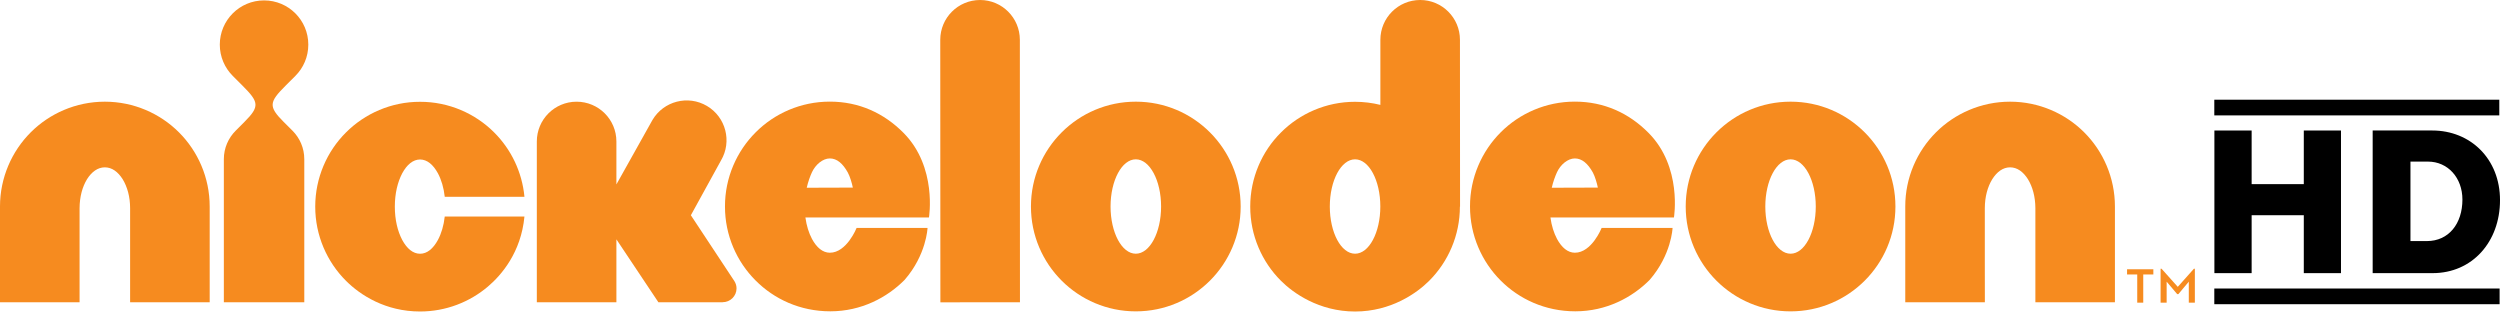
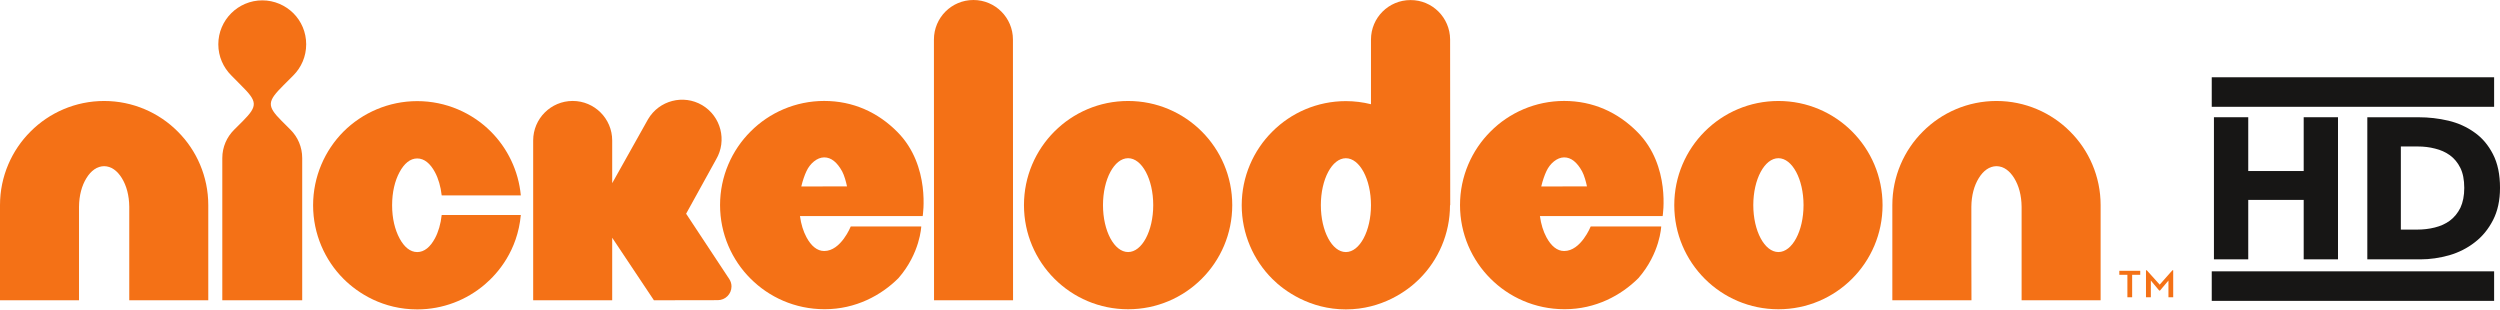
- <svg xmlns="http://www.w3.org/2000/svg" version="1.1" width="1000" height="124.604" id="svg12551">
-   <defs id="defs12553">
-     <clipPath id="clipPath3563">
-       <path d="m 28.764,505.401 100.22,0 0,12.488 -100.22,0 0,-12.488 z" id="path3565" />
-     </clipPath>
-   </defs>
-   <g transform="translate(-240.2196,-718.4203)" id="layer1">
-     <g transform="matrix(9.978048,0,0,-9.978048,-46.78894,5885.942)" id="g12628">
-       <g transform="translate(117.5346,512.6573)" id="g3555">
-         <path d="m 0,0 1.493,0 0,-2.15 2.091,0 0,2.15 1.491,0 0,-5.718 -1.491,0 0,2.322 -2.091,0 0,-2.322 L 0,-5.718 0,0 z" id="path3557" style="fill:#000000;fill-opacity:1;fill-rule:nonzero;stroke:none" />
-       </g>
-       <g id="g3559">
-         <g clip-path="url(#clipPath3563)" id="g3561">
-           <g transform="translate(125.3945,508.2247)" id="g3567">
-             <path d="m 0,0 0.657,0 c 0.88,0 1.426,0.701 1.426,1.664 0,0.872 -0.583,1.522 -1.38,1.522 L 0,3.186 0,0 z m -1.515,4.433 2.389,0 c 1.537,0 2.716,-1.142 2.716,-2.791 0,-1.673 -1.112,-2.927 -2.7,-2.927 l -2.405,0 0,5.718 z" id="path3569" style="fill:#000000;fill-opacity:1;fill-rule:nonzero;stroke:none" />
-           </g>
-           <path d="m 128.956,513.263 -11.425,0 0,0.629 11.425,0 0,-0.629 z" id="path3571" style="fill:#000000;fill-opacity:1;fill-rule:nonzero;stroke:none" />
-           <path d="m 128.968,505.694 -11.437,0 0,0.629 11.437,0 0,-0.629 z" id="path3573" style="fill:#000000;fill-opacity:1;fill-rule:nonzero;stroke:none" />
-           <g transform="translate(115.3775,507.1148)" id="g3575">
-             <path d="M 0,0 0.04,0 0.689,-0.725 1.335,0 l 0.039,0 0,-1.36 -0.243,0 0,0.843 -0.418,-0.5 -0.047,0 -0.423,0.5 0,-0.843 L 0,-1.36 0,0 z m -0.936,-0.228 -0.408,0 0,0.208 1.054,0 0,-0.208 -0.405,0 0,-1.132 -0.241,0 0,1.132 z" id="path3577" style="fill:#f68b1f;fill-opacity:1;fill-rule:nonzero;stroke:none" />
-           </g>
-           <g transform="translate(32.9669,513.8127)" id="g3579">
-             <path d="M 0,0 C -1.156,0 -2.216,-0.473 -2.972,-1.23 -3.73,-1.987 -4.203,-3.048 -4.203,-4.203 l 0,-3.839 3.19,0 0,1.68 0,2.094 c 0.003,0.46 0.112,0.853 0.297,1.158 0.189,0.299 0.433,0.478 0.716,0.478 0.285,0 0.527,-0.179 0.716,-0.478 0.185,-0.305 0.296,-0.698 0.297,-1.158 l 0,-3.774 3.19,0 0,3.839 C 4.204,-3.048 3.73,-1.987 2.972,-1.23 2.216,-0.473 1.157,0 0,0" id="path3581" style="fill:#f68b1f;fill-opacity:1;fill-rule:nonzero;stroke:none" />
-           </g>
-           <g transform="translate(109.3443,513.8127)" id="g3583">
-             <path d="m 0,0 c -1.156,0 -2.216,-0.473 -2.972,-1.23 -0.758,-0.757 -1.232,-1.818 -1.23,-2.973 l 0,-3.839 3.191,0 -0.002,1.68 0,2.094 c 0.002,0.46 0.111,0.853 0.297,1.158 0.188,0.299 0.432,0.478 0.716,0.478 0.285,0 0.529,-0.179 0.717,-0.478 0.185,-0.305 0.295,-0.698 0.297,-1.158 l 0,-3.774 3.189,0 0,3.839 c 0,1.155 -0.472,2.216 -1.231,2.973 C 2.216,-0.473 1.156,0 0,0" id="path3585" style="fill:#f68b1f;fill-opacity:1;fill-rule:nonzero;stroke:none" />
-           </g>
-           <g transform="translate(40.6044,514.8456)" id="g3587">
-             <path d="m 0,0 c 0.321,0.321 0.519,0.763 0.519,1.254 0,0.49 -0.198,0.934 -0.519,1.254 -0.322,0.322 -0.765,0.519 -1.255,0.519 -0.489,0 -0.933,-0.197 -1.254,-0.519 -0.32,-0.32 -0.52,-0.764 -0.52,-1.254 0,-0.491 0.2,-0.933 0.52,-1.254 l 0.392,-0.392 c 0.653,-0.654 0.7,-0.827 0.078,-1.449 l -0.355,-0.356 c -0.292,-0.293 -0.473,-0.695 -0.473,-1.14 l 0,-5.738 3.225,0 0,5.738 c 0,0.445 -0.18,0.847 -0.472,1.14 l -0.357,0.356 c -0.621,0.621 -0.575,0.795 0.079,1.45 L 0,0 z" id="path3589" style="fill:#f68b1f;fill-opacity:1;fill-rule:nonzero;stroke:none" />
-           </g>
-           <g transform="translate(46.3191,508.2699)" id="g3591">
-             <path d="m 0,0 c -0.189,-0.347 -0.431,-0.553 -0.716,-0.553 -0.283,0 -0.527,0.206 -0.715,0.553 -0.184,0.35 -0.296,0.805 -0.296,1.335 0,0.532 0.112,0.985 0.296,1.337 0.188,0.347 0.432,0.552 0.715,0.554 C -0.431,3.224 -0.189,3.019 0,2.672 0.139,2.411 0.234,2.094 0.274,1.73 l 3.195,0 C 3.375,2.732 2.928,3.639 2.257,4.308 1.501,5.066 0.44,5.54 -0.716,5.538 -1.87,5.54 -2.931,5.066 -3.687,4.308 -4.445,3.552 -4.919,2.491 -4.918,1.335 c -10e-4,-1.154 0.473,-2.215 1.231,-2.971 0.582,-0.583 1.594,-1.232 2.971,-1.232 1.036,0 1.994,0.38 2.725,1.003 0.534,0.453 1.324,1.363 1.46,2.805 l -3.195,0 C 0.234,0.577 0.139,0.259 0,0" id="path3593" style="fill:#f68b1f;fill-opacity:1;fill-rule:nonzero;stroke:none" />
-           </g>
-           <g transform="translate(61.1041,510.3629)" id="g3595">
-             <path d="M 0,0 C 0.057,0.245 0.135,0.461 0.21,0.622 0.352,0.927 0.641,1.174 0.926,1.175 1.213,1.174 1.447,0.971 1.647,0.61 1.733,0.455 1.812,0.185 1.848,0.006 L 0,0 z M 0.926,3.452 C -0.231,3.453 -1.291,2.98 -2.046,2.222 -2.804,1.466 -3.28,0.405 -3.277,-0.751 c -0.003,-1.155 0.473,-2.216 1.231,-2.971 0.736,-0.738 1.777,-1.232 2.991,-1.232 1.247,0 2.28,0.557 2.977,1.258 0.88,1.008 0.921,2.084 0.921,2.084 l -2.844,0 c 0,0 -0.395,-0.993 -1.073,-0.993 -0.285,10e-4 -0.528,0.206 -0.716,0.554 -0.127,0.24 -0.218,0.53 -0.263,0.859 l 4.953,0 c 0,0 0.339,2.02 -1.016,3.388 -0.788,0.796 -1.79,1.257 -2.958,1.256" id="path3597" style="fill:#f68b1f;fill-opacity:1;fill-rule:nonzero;stroke:none" />
-           </g>
-           <g transform="translate(90.9709,510.3629)" id="g3599">
-             <path d="M 0,0 C 0.056,0.245 0.136,0.461 0.21,0.622 0.351,0.927 0.641,1.174 0.926,1.175 1.211,1.174 1.447,0.971 1.648,0.61 1.732,0.455 1.811,0.185 1.848,0.006 L 0,0 z M 0.926,3.452 C -0.23,3.453 -1.29,2.98 -2.046,2.222 -2.803,1.466 -3.279,0.405 -3.277,-0.751 c -0.002,-1.155 0.474,-2.216 1.231,-2.971 0.737,-0.738 1.778,-1.232 2.99,-1.232 1.249,0 2.282,0.557 2.979,1.258 0.878,1.008 0.92,2.084 0.92,2.084 l -2.844,0 c 0,0 -0.395,-0.993 -1.073,-0.993 -0.285,10e-4 -0.527,0.206 -0.716,0.554 -0.127,0.24 -0.218,0.53 -0.263,0.859 l 4.951,0 c 0,0 0.341,2.02 -1.015,3.388 C 3.097,2.992 2.094,3.453 0.926,3.452" id="path3601" style="fill:#f68b1f;fill-opacity:1;fill-rule:nonzero;stroke:none" />
-           </g>
-           <g transform="translate(68.0531,517.8889)" id="g3603">
-             <path d="m 0,0 c -0.883,-0.001 -1.596,-0.715 -1.596,-1.597 l 0.005,-10.522 3.19,0.002 -0.004,10.523 C 1.594,-0.714 0.88,0 0,0" id="path3605" style="fill:#f68b1f;fill-opacity:1;fill-rule:nonzero;stroke:none" />
-           </g>
-           <g transform="translate(74.2959,507.7182)" id="g3607">
-             <path d="m 0,0 c -0.559,0 -1.012,0.846 -1.012,1.892 0,1.044 0.453,1.892 1.012,1.892 0.559,0 1.014,-0.848 1.014,-1.892 C 1.014,0.846 0.559,0 0,0 m 0.001,6.095 c -2.322,0 -4.204,-1.883 -4.204,-4.203 0,-2.321 1.882,-4.203 4.204,-4.203 2.321,0 4.203,1.882 4.203,4.203 0,2.32 -1.882,4.203 -4.203,4.203" id="path3609" style="fill:#f68b1f;fill-opacity:1;fill-rule:nonzero;stroke:none" />
-           </g>
-           <g transform="translate(100.5448,507.7182)" id="g3611">
-             <path d="m 0,0 c -0.56,0 -1.013,0.846 -1.013,1.892 0,1.044 0.453,1.892 1.013,1.892 0.558,0 1.01,-0.848 1.01,-1.892 C 1.01,0.846 0.558,0 0,0 m 0,6.095 c -2.323,0 -4.204,-1.883 -4.204,-4.203 0,-2.321 1.881,-4.203 4.204,-4.203 2.322,0 4.203,1.882 4.203,4.203 0,2.32 -1.881,4.203 -4.203,4.203" id="path3613" style="fill:#f68b1f;fill-opacity:1;fill-rule:nonzero;stroke:none" />
-           </g>
-           <g transform="translate(83.0864,507.7182)" id="g3615">
-             <path d="m 0,0 c -0.56,0 -1.013,0.846 -1.013,1.892 0,1.044 0.453,1.892 1.013,1.892 0.559,0 1.012,-0.848 1.012,-1.892 C 1.012,0.846 0.559,0 0,0 M 4.202,1.891 4.208,1.886 4.204,8.576 c 0,0.881 -0.716,1.596 -1.595,1.595 C 1.727,10.17 1.014,9.456 1.014,8.574 l 0,-2.608 C 0.688,6.047 0.348,6.09 0,6.09 -1.157,6.091 -2.217,5.617 -2.972,4.859 -3.732,4.104 -4.204,3.042 -4.203,1.886 -4.204,0.732 -3.732,-0.328 -2.972,-1.085 -2.489,-1.57 -1.451,-2.317 0,-2.317 c 1.449,0 2.487,0.747 2.971,1.232 0.759,0.757 1.231,1.817 1.231,2.971 l 0,0.005 z" id="path3617" style="fill:#f68b1f;fill-opacity:1;fill-rule:nonzero;stroke:none" />
-           </g>
-           <g transform="translate(58.2902,506.3281)" id="g3619">
-             <path d="m 0,0 c 0,0.107 -0.032,0.206 -0.085,0.29 l -1.746,2.642 1.209,2.198 c 0.447,0.758 0.194,1.737 -0.565,2.184 -0.759,0.447 -1.737,0.194 -2.184,-0.564 l -1.445,-2.582 0,1.721 c 0,0.882 -0.714,1.595 -1.596,1.595 -0.88,0 -1.594,-0.713 -1.594,-1.595 l 0,-6.446 3.19,0 0,2.524 1.684,-2.524 2.575,0.001 0,0.002 C -0.25,-0.554 0,-0.306 0,0" id="path3621" style="fill:#f68b1f;fill-opacity:1;fill-rule:nonzero;stroke:none" />
-           </g>
-         </g>
-       </g>
-     </g>
+ <svg xmlns="http://www.w3.org/2000/svg" height="74.255" width="600" version="1.1">
+   <g transform="matrix(1.003556,0,0,1.003556,-0.00314113,0.00390383)">
+     <path fill-rule="nonzero" fill="#f47116" d="m519.54,64.626-3.044,3.441-3.097-3.441-0.185,0,0,6.458,1.165,0,0-3.997,1.985,2.382,0.212,0,2.011-2.382,0,3.997,1.138,0,0-6.458-0.185,0zm-12.704,0.132,0,0.953,1.932,0,0,5.373,1.138,0,0-5.373,1.932,0,0-0.953-5.002,0z" />
+     <path fill-rule="nonzero" fill="#f47116" d="m24.908,24.146c-6.855,0-13.127,2.805-17.6,7.305-4.499,4.473-7.305,10.745-7.305,17.6v22.761h18.897v-22.364c0.026-2.726,0.662-5.055,1.773-6.855,1.112-1.8,2.541-2.832,4.235-2.858,1.694,0.026,3.123,1.059,4.235,2.858s1.747,4.129,1.773,6.855v22.364h18.897v-22.761c0-6.855-2.805-13.127-7.305-17.6-4.473-4.499-10.745-7.305-17.6-7.305" />
+     <path fill-rule="nonzero" fill="#f47116" d="m477.46,24.146c-6.855,0-13.127,2.805-17.6,7.305-4.499,4.473-7.305,10.745-7.305,17.6v22.761h18.924l-0.026-9.978v-12.386c0.026-2.726,0.662-5.055,1.773-6.855,1.112-1.8,2.541-2.832,4.235-2.858,1.694,0.026,3.123,1.059,4.235,2.858s1.747,4.129,1.773,6.855v22.364h18.897v-22.761c0-6.855-2.805-13.127-7.305-17.6-4.473-4.499-10.745-7.305-17.6-7.305" />
+     <path fill-rule="nonzero" fill="#f47116" d="m70.158,18.026c1.906-1.906,3.07-4.526,3.07-7.437,0-2.911-1.165-5.532-3.07-7.437-1.906-1.879-4.526-3.07-7.437-3.07-2.885,0-5.532,1.191-7.411,3.07-1.906,1.906-3.097,4.526-3.097,7.437s1.191,5.532,3.097,7.437l2.303,2.329c3.891,3.864,4.155,4.896,0.476,8.575,0,0-2.117,2.117-2.117,2.117-1.72,1.72-2.805,4.102-2.805,6.749v34.01h19.109v-34.01c0-2.647-1.059-5.029-2.779-6.749l-2.117-2.117c-3.679-3.679-3.414-4.711,0.45-8.575l2.329-2.329z" />
+     <path fill-rule="nonzero" fill="#f47116" d="m104.02,56.996c-1.112,2.064-2.541,3.282-4.235,3.282s-3.123-1.218-4.235-3.282c-1.112-2.091-1.773-4.764-1.773-7.913s0.662-5.849,1.773-7.913,2.541-3.282,4.235-3.282,3.123,1.218,4.235,3.282c0.82,1.535,1.376,3.414,1.615,5.558h18.924c-0.556-5.928-3.203-11.301-7.173-15.271-4.473-4.473-10.745-7.278-17.6-7.278-6.855,0-13.127,2.805-17.627,7.278-4.473,4.499-7.278,10.772-7.278,17.627,0,6.855,2.805,13.127,7.278,17.6,3.467,3.467,9.475,7.305,17.627,7.305,6.14,0,11.804-2.25,16.145-5.955,3.15-2.673,7.834-8.072,8.628-16.621h-18.924c-0.238,2.17-0.794,4.049-1.615,5.585" />
+     <path fill-rule="nonzero" fill="#f47116" d="m197.11,24.136c-6.855,0-13.127,2.805-17.6,7.305-4.499,4.473-7.305,10.745-7.305,17.6,0,6.855,2.805,13.127,7.305,17.6,4.367,4.367,10.534,7.305,17.706,7.305,7.411,0,13.524-3.308,17.653-7.437,5.214-5.981,5.452-12.36,5.452-12.36h-16.859s-2.329,5.876-6.352,5.876c-1.694,0-3.123-1.218-4.235-3.282-0.768-1.429-1.297-3.123-1.562-5.082h29.352s1.985-11.989-6.034-20.088c-4.658-4.711-10.613-7.437-17.521-7.437m-5.479,20.459c0.344-1.456,0.794-2.726,1.244-3.679,0.847-1.826,2.541-3.282,4.235-3.282s3.097,1.191,4.288,3.335c0.503,0.926,0.953,2.541,1.165,3.599l-10.931,0.026z" />
+     <path fill-rule="nonzero" fill="#f47116" d="m374.07,24.136c-6.855,0-13.127,2.805-17.6,7.305-4.499,4.473-7.305,10.745-7.305,17.6,0,6.855,2.805,13.127,7.305,17.6,4.367,4.367,10.534,7.305,17.706,7.305,7.411,0,13.524-3.308,17.653-7.437,5.214-5.981,5.452-12.36,5.452-12.36h-16.859s-2.329,5.876-6.352,5.876c-1.694,0-3.123-1.218-4.235-3.282-0.768-1.429-1.297-3.123-1.562-5.082h29.352s2.011-11.989-6.034-20.088c-4.658-4.711-10.613-7.437-17.521-7.437m-5.479,20.459c0.344-1.456,0.794-2.726,1.244-3.679,0.847-1.826,2.541-3.282,4.235-3.282s3.097,1.191,4.288,3.335c0.503,0.926,0.953,2.541,1.165,3.599l-10.931,0.026z" />
+     <path fill-rule="nonzero" fill="#f47116" d="m232.8-0.004c-5.24,0-9.449,4.235-9.449,9.449l0.026,62.356h18.897l-0.026-62.356c0-5.214-4.235-9.449-9.449-9.449" />
+     <path fill-rule="nonzero" fill="#f47116" d="m269.79,24.146c-13.763,0-24.905,11.142-24.905,24.905s11.142,24.905,24.905,24.905,24.905-11.142,24.905-24.905-11.142-24.905-24.905-24.905m0,36.127c-3.308,0-6.008-5.029-6.008-11.222,0-6.193,2.7-11.222,6.008-11.222s6.008,5.029,6.008,11.222c0,6.193-2.7,11.222-6.008,11.222" />
+     <path fill-rule="nonzero" fill="#f47116" d="m425.31,24.146c-13.763,0-24.905,11.142-24.905,24.905s11.142,24.905,24.905,24.905,24.905-11.142,24.905-24.905-11.142-24.905-24.905-24.905m0,36.127c-3.308,0-6.008-5.029-6.008-11.222,0-6.193,2.7-11.222,6.008-11.222,3.308,0,6.008,5.029,6.008,11.222,0,6.193-2.7,11.222-6.008,11.222" />
+     <path fill-rule="nonzero" fill="#f47116" d="m346.77,49.056,0.053,0.026-0.026-39.647c-0.026-5.214-4.261-9.449-9.475-9.422-5.214,0-9.449,4.208-9.449,9.449v15.457c-1.932-0.476-3.943-0.741-6.008-0.741-6.855,0-13.127,2.805-17.6,7.305-4.499,4.473-7.305,10.745-7.305,17.6,0,6.828,2.805,13.127,7.305,17.6,2.858,2.885,9.025,7.305,17.6,7.305,8.602,0,14.742-4.42,17.6-7.305,4.499-4.473,7.305-10.772,7.305-17.6v-0.026zm-24.905,11.222c-3.308,0-5.981-5.029-5.981-11.222,0-6.193,2.673-11.222,5.981-11.222,3.308,0,6.008,5.029,6.008,11.222,0,6.193-2.7,11.222-6.008,11.222" />
+     <path fill-rule="nonzero" fill="#f47116" d="m174.94,68.496c0-0.635-0.185-1.218-0.503-1.72l-10.348-15.668,7.173-12.995c2.647-4.499,1.165-10.296-3.335-12.969-4.499-2.647-10.296-1.138-12.942,3.361l-8.575,15.298v-10.216c0-5.214-4.235-9.449-9.449-9.449s-9.449,4.235-9.449,9.449v38.218h18.897v-14.954l9.978,14.954,15.271-0.026c1.8,0,3.282-1.456,3.282-3.282" />
+     <path fill-rule="nonzero" fill="#171615" d="m550.93,62.016,0-14.213-13.26,0,0,14.213-8.205,0,0-33.983,8.205,0,0,12.863,13.26,0,0-12.863,8.205,0,0,33.983-8.205,0z" />
+     <path fill-rule="nonzero" fill="#171615" d="m589.33,44.926c0-1.932-0.318-3.52-0.926-4.764-0.635-1.27-1.456-2.276-2.514-3.044-1.032-0.741-2.223-1.27-3.546-1.588-1.323-0.344-2.7-0.503-4.102-0.503h-4.076v19.876h3.891c1.456,0,2.885-0.159,4.235-0.503,1.376-0.344,2.567-0.873,3.599-1.641,1.059-0.794,1.879-1.8,2.514-3.07,0.609-1.297,0.926-2.885,0.926-4.764m8.549,0c0,2.991-0.556,5.532-1.667,7.702s-2.567,3.943-4.367,5.32c-1.8,1.403-3.838,2.435-6.114,3.097-2.276,0.635-4.579,0.979-6.908,0.979h-12.678v-33.983h12.281c2.409,0,4.764,0.265,7.12,0.82,2.329,0.556,4.42,1.509,6.22,2.805,1.826,1.27,3.308,3.017,4.42,5.188,1.138,2.197,1.694,4.87,1.694,8.072" />
+     <path style="direction:ltr;enable-background:accumulate;baseline-shift:baseline;block-progression:tb;text-indent:0;color:#000000;text-transform:none;text-align:start;" fill="#171615" d="m528.94,18.476,0,7.062,67.531,0,0-7.062-67.531,0z" />
+     <path style="direction:ltr;enable-background:accumulate;baseline-shift:baseline;block-progression:tb;text-indent:0;color:#000000;text-transform:none;text-align:start;" fill="#171615" d="m528.94,64.886,0,7.062,67.531,0,0-7.062-67.531,0z" />
  </g>
</svg>
